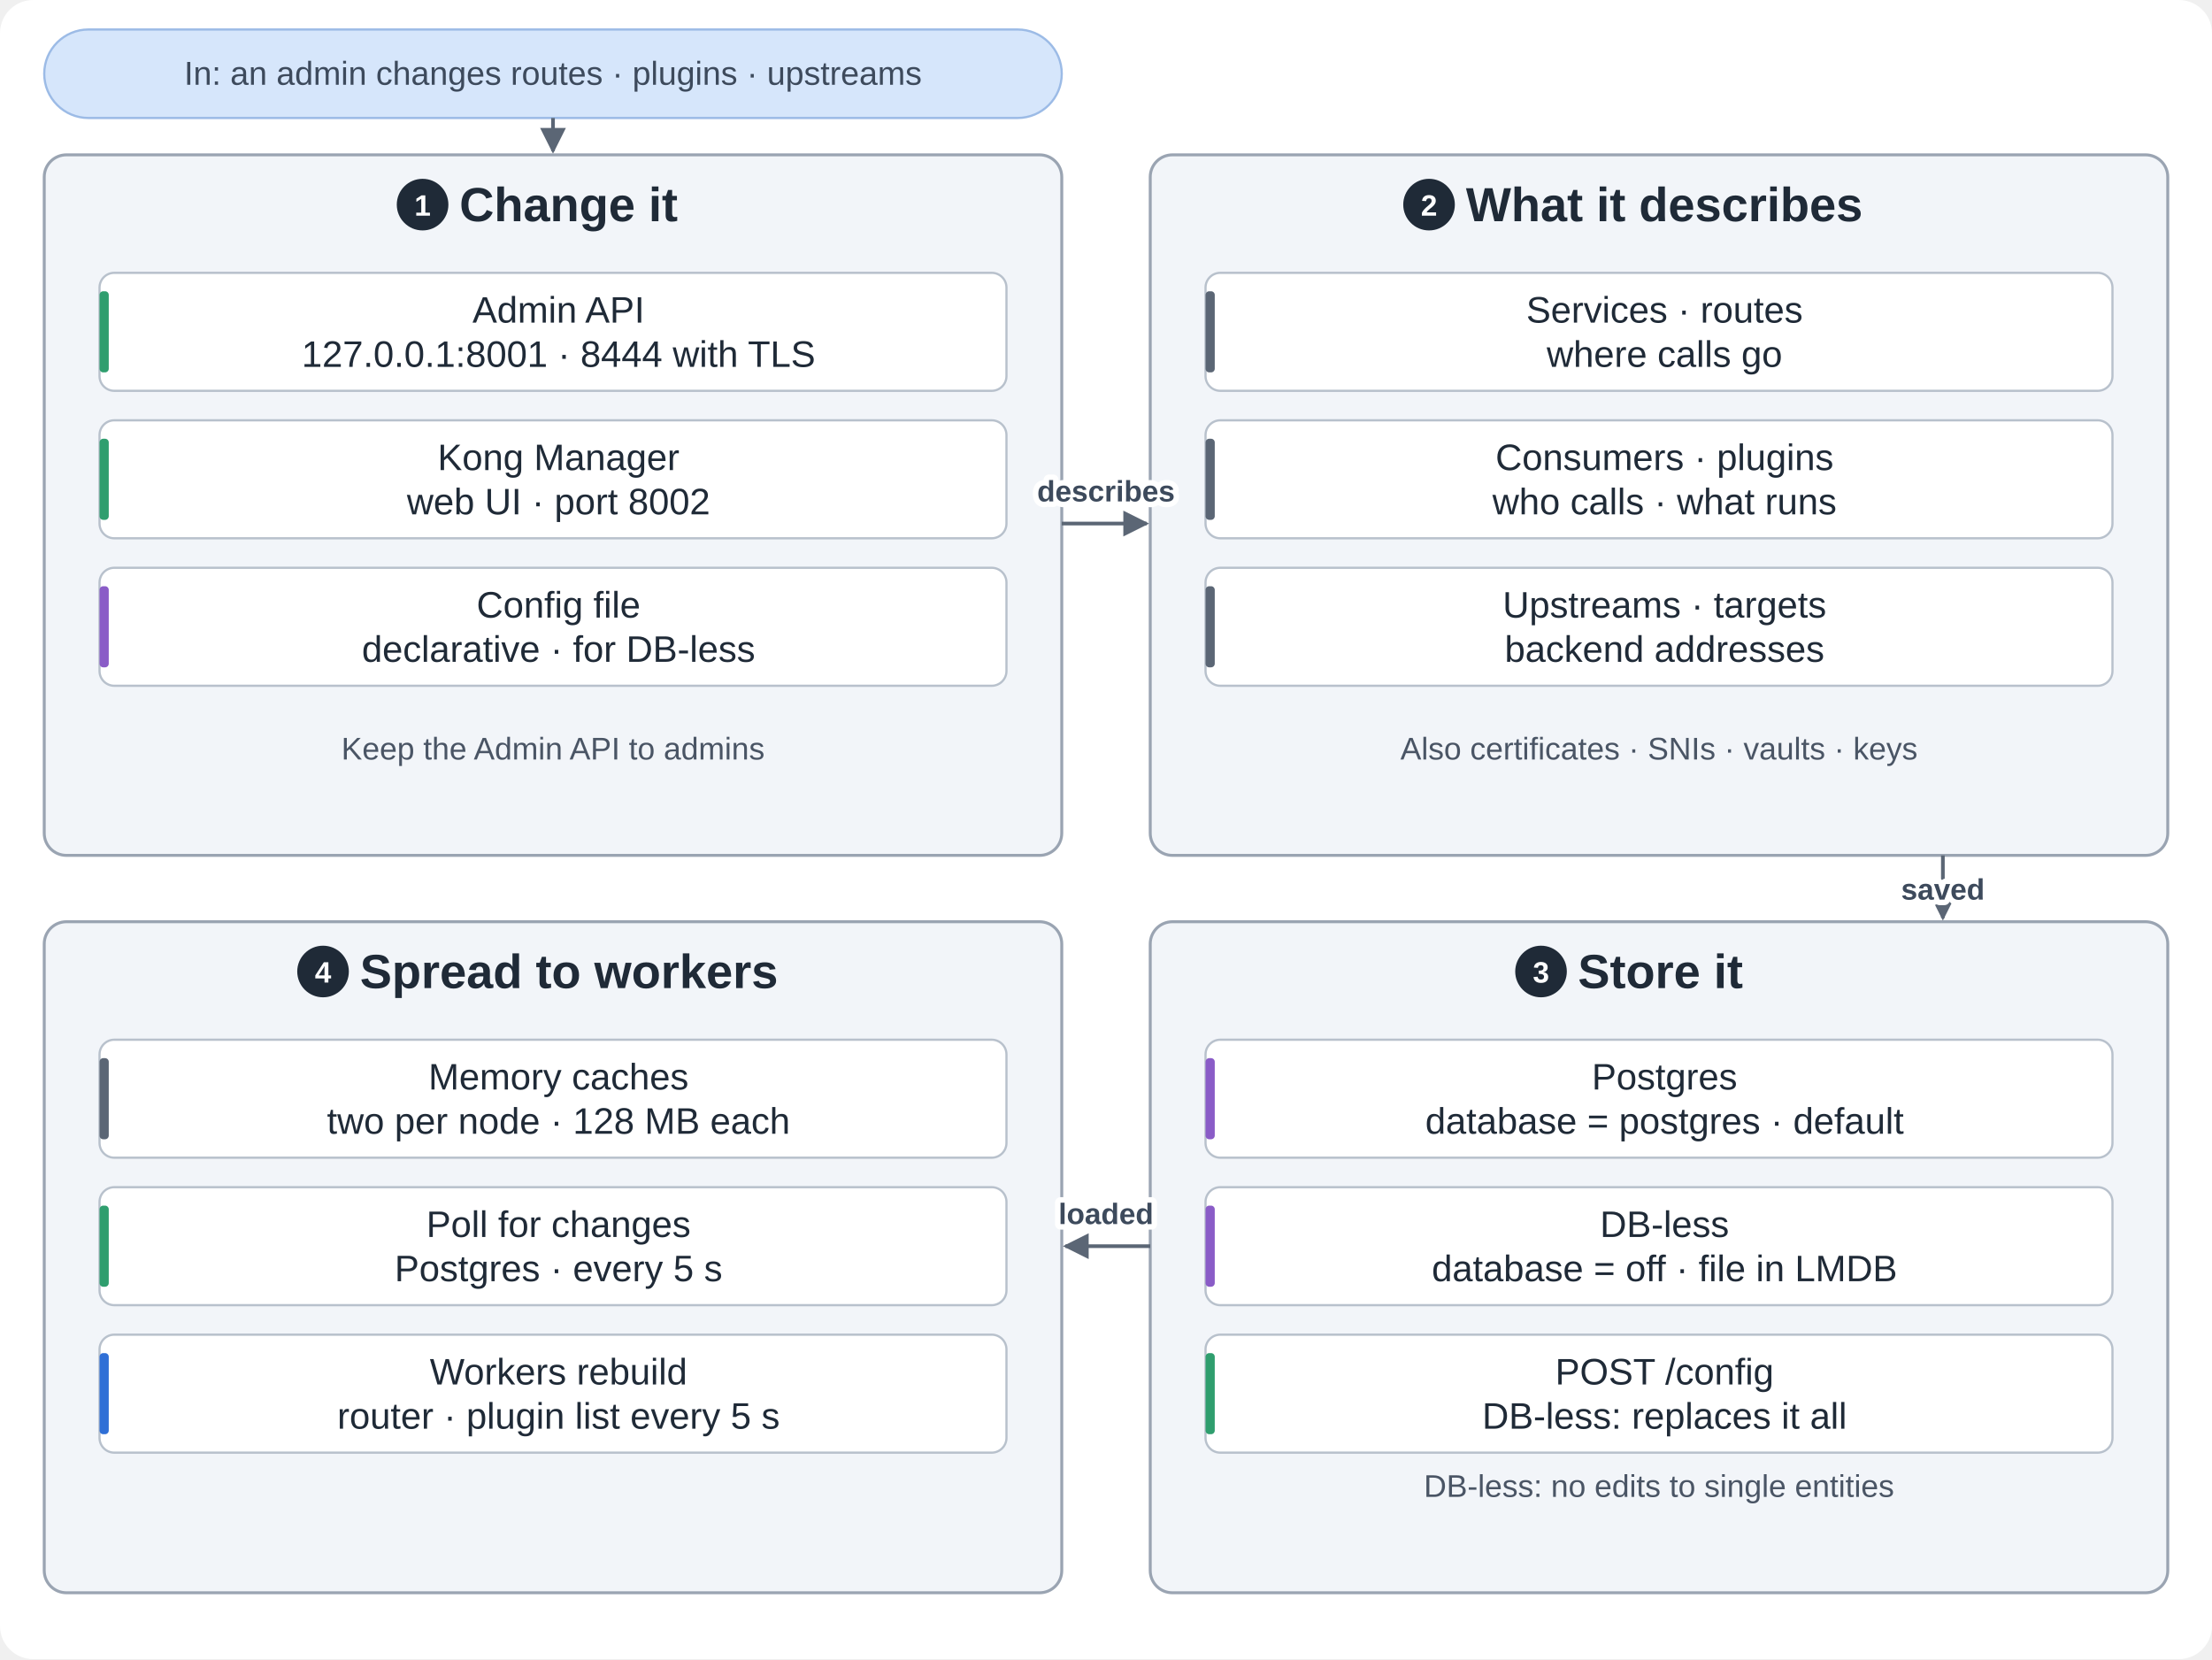
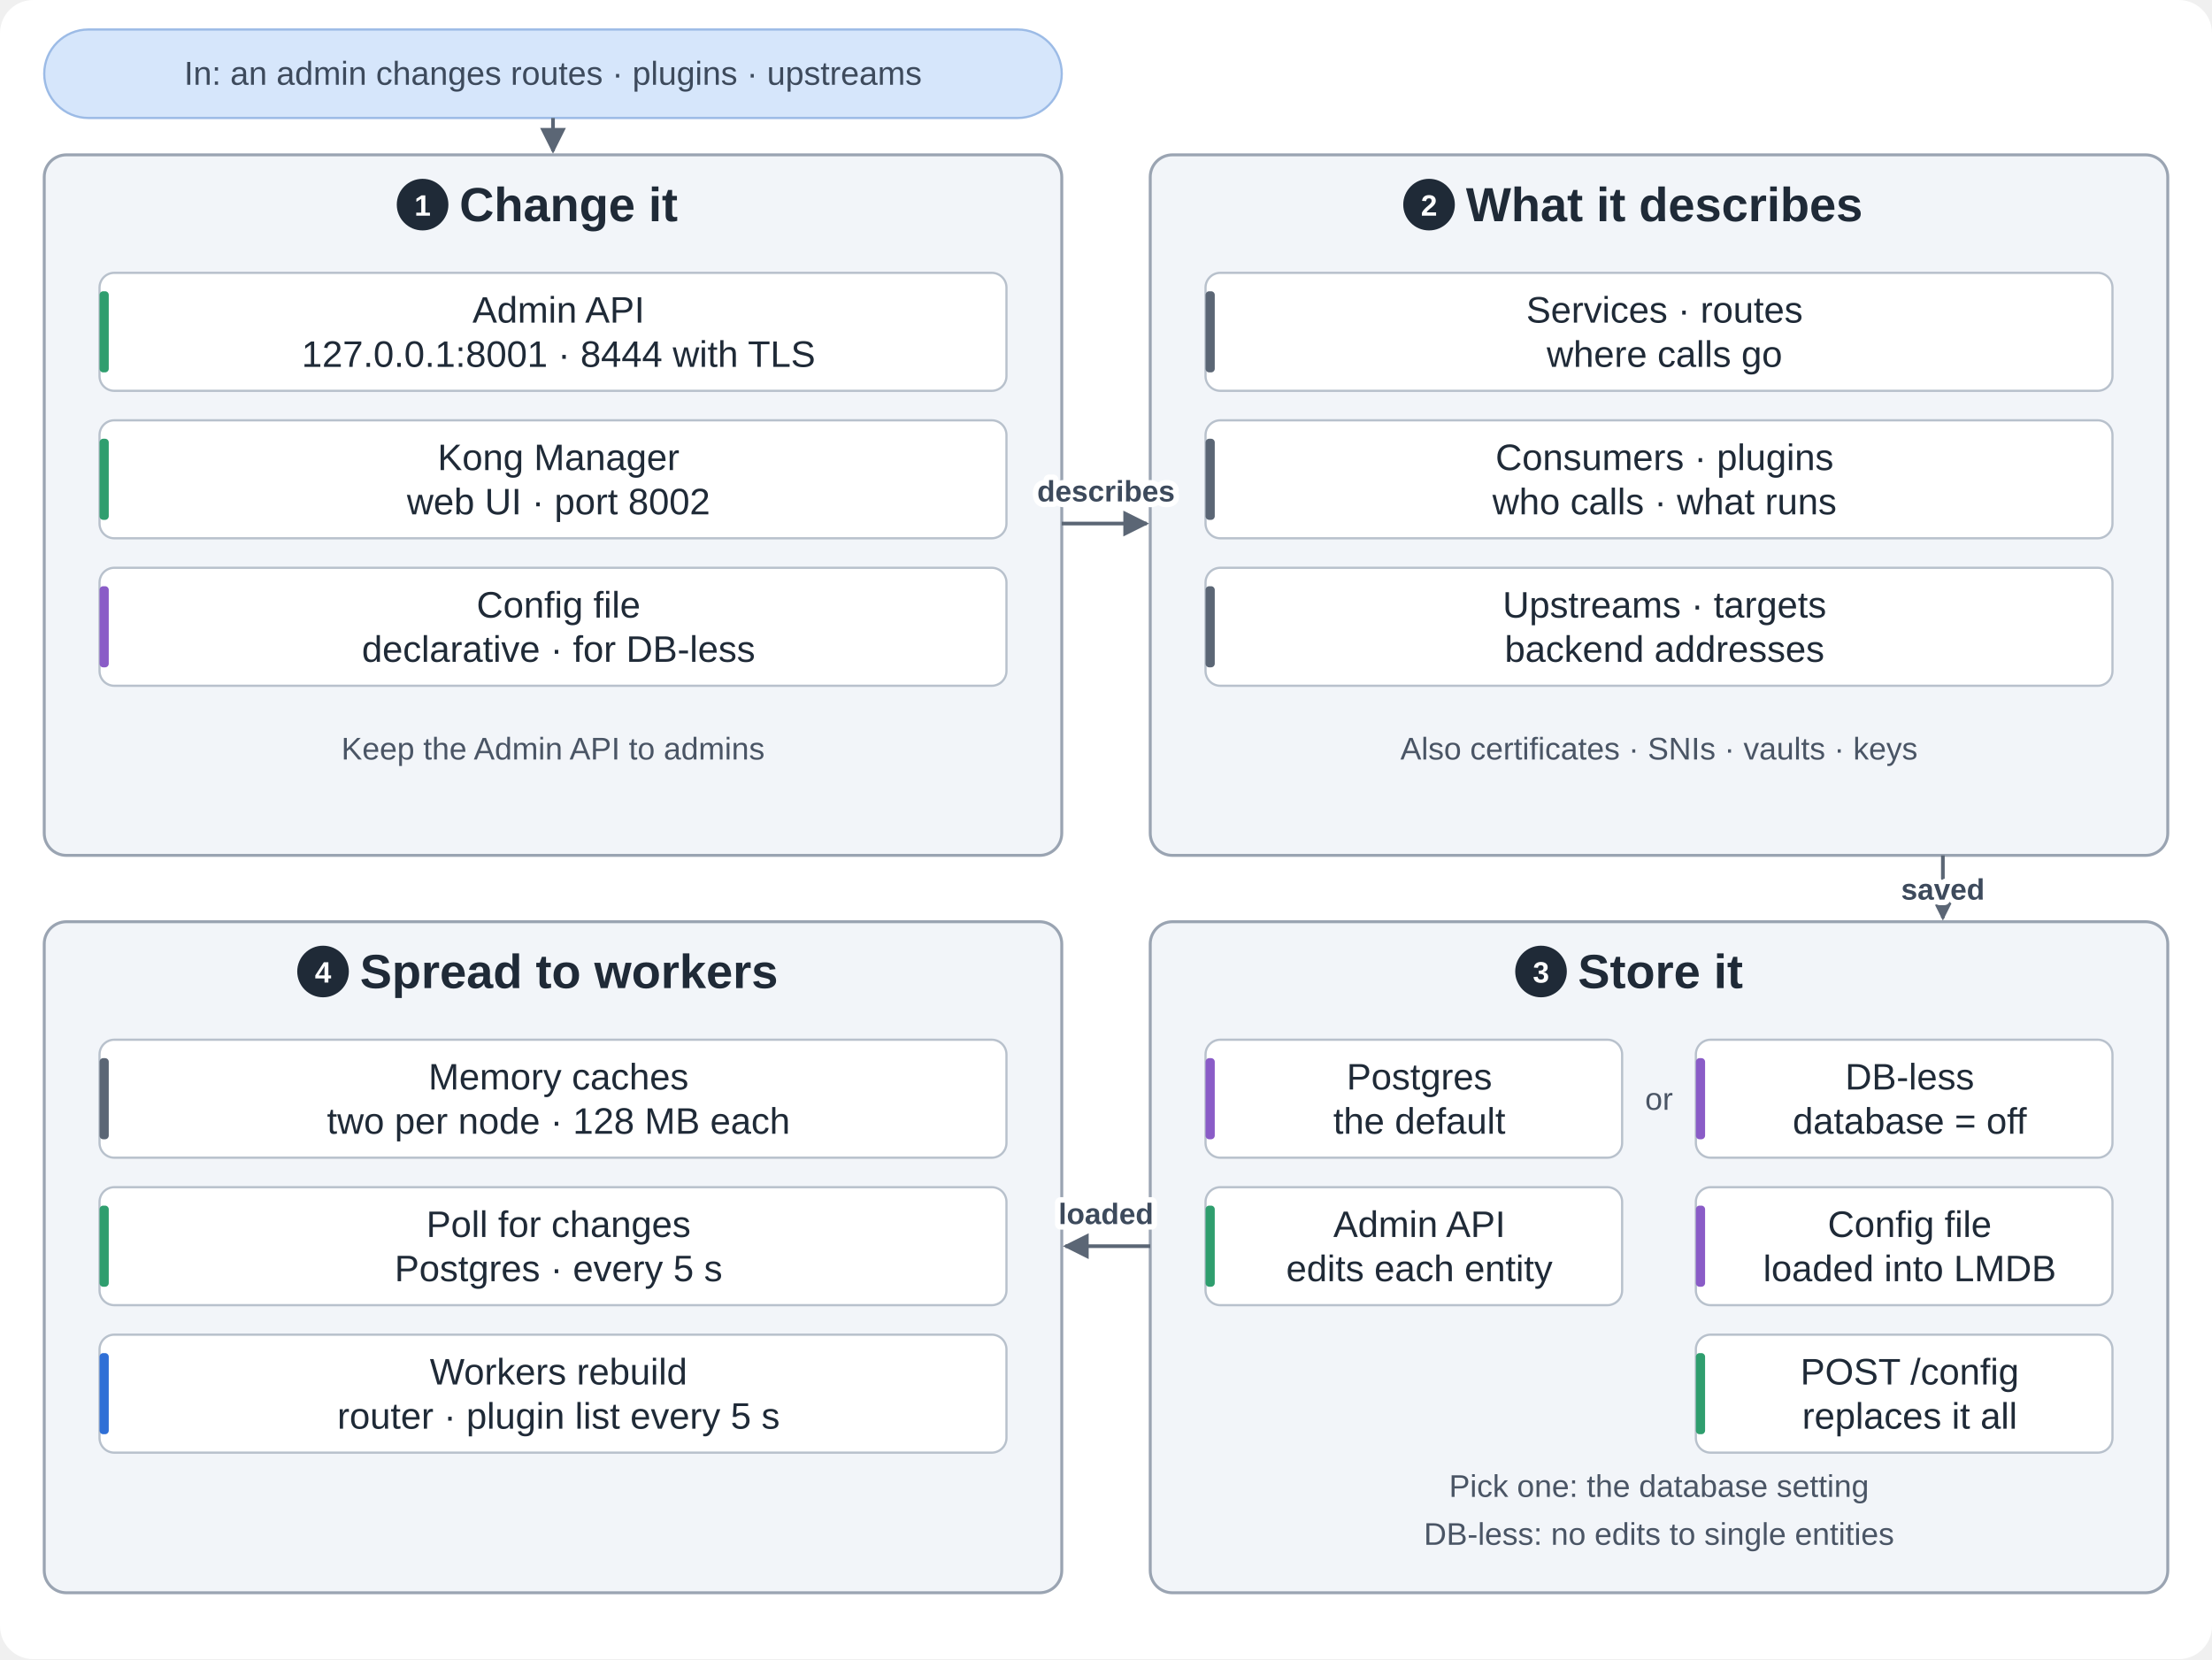
<svg xmlns="http://www.w3.org/2000/svg" viewBox="0 0 1200 900" width="1200" height="900" role="img" aria-labelledby="t d">
  <defs>
    <marker id="arr" viewBox="0 0 10 10" refX="9" refY="5" markerWidth="7" markerHeight="7" orient="auto">
      <path d="M0 0L10 5L0 10z" fill="#5b6675" />
    </marker>
    <marker id="ca" viewBox="0 0 10 10" refX="5" refY="5" markerWidth="6" markerHeight="6" orient="auto">
      <path d="M0 0L10 5L0 10z" fill="#5b6675" />
    </marker>
  </defs>
  <style>
text{font-family:-apple-system,"Helvetica Neue",Arial,"PingFang SC",sans-serif;fill:#1f2a37}
.gt{font-size:26px;font-weight:700}
.st{font-size:20px;font-weight:700}
.ag{font-size:20px}
.q{font-size:18px;fill:#3d4a5c}
.lb{font-size:17px;fill:#4a5565}
.al{font-size:16px;font-weight:600;fill:#3d4a5c;paint-order:stroke;stroke:#ffffff;stroke-width:6px;stroke-linejoin:round}
.grp{fill:#f2f5f9;stroke:#9aa4b2;stroke-width:1.6}
.sub{fill:#e8edf3;stroke:#b8c1cc;stroke-width:1.2}
.agent{fill:#ffffff;stroke:#b8c1cc;stroke-width:1.2}
.human{fill:#d6e6fb;stroke:#9cbbe6;stroke-width:1.2}
.front{fill:#dcf0e0;stroke:#9ccfa8;stroke-width:1.2}
.flow{stroke:#5b6675;stroke-width:2;fill:none;marker-end:url(#arr)}
.back{stroke-dasharray:7 5}
.cyc{stroke:#5b6675;stroke-width:2;fill:none;marker-end:url(#ca)}
.num{fill:#1f2a37}
.numt{font-size:16px;font-weight:700;fill:#ffffff}
</style>
  <rect width="1200" height="900" rx="18" fill="#ffffff" />
  <rect x="24" y="16" width="552" height="48" rx="24.0" class="human" />
  <text x="300.0" y="46.0" class="q" text-anchor="middle">In: an admin changes routes · plugins · upstreams</text>
  <path d="M300.0 64V82" class="flow" />
  <rect x="24" y="84" width="552" height="380" rx="12" class="grp" />
  <circle cx="229.25" cy="111" r="14" class="num" />
  <text x="229.25" y="117" class="numt" text-anchor="middle">1</text>
  <text x="249.25" y="120" class="gt" text-anchor="start">Change it</text>
  <rect x="54" y="148" width="492" height="64" rx="8" class="agent" />
  <rect x="54" y="158" width="5" height="44" rx="2" fill="#2f9e6e" />
  <text x="303.0" y="175.0" class="ag" text-anchor="middle">Admin API</text>
  <text x="303.0" y="199.0" class="ag" text-anchor="middle">127.0.0.1:8001 · 8444 with TLS</text>
  <rect x="54" y="228" width="492" height="64" rx="8" class="agent" />
  <rect x="54" y="238" width="5" height="44" rx="2" fill="#2f9e6e" />
  <text x="303.0" y="255.0" class="ag" text-anchor="middle">Kong Manager</text>
  <text x="303.0" y="279.0" class="ag" text-anchor="middle">web UI · port 8002</text>
  <rect x="54" y="308" width="492" height="64" rx="8" class="agent" />
  <rect x="54" y="318" width="5" height="44" rx="2" fill="#8a5cc7" />
  <text x="303.0" y="335.0" class="ag" text-anchor="middle">Config file</text>
  <text x="303.0" y="359.0" class="ag" text-anchor="middle">declarative · for DB-less</text>
  <text x="300.0" y="412" class="lb" text-anchor="middle">Keep the Admin API to admins</text>
  <rect x="624" y="84" width="552" height="380" rx="12" class="grp" />
  <circle cx="775.25" cy="111" r="14" class="num" />
  <text x="775.25" y="117" class="numt" text-anchor="middle">2</text>
  <text x="795.25" y="120" class="gt" text-anchor="start">What it describes</text>
  <rect x="654" y="148" width="492" height="64" rx="8" class="agent" />
  <rect x="654" y="158" width="5" height="44" rx="2" fill="#5b6675" />
  <text x="903.0" y="175.0" class="ag" text-anchor="middle">Services · routes</text>
  <text x="903.0" y="199.0" class="ag" text-anchor="middle">where calls go</text>
  <rect x="654" y="228" width="492" height="64" rx="8" class="agent" />
  <rect x="654" y="238" width="5" height="44" rx="2" fill="#5b6675" />
  <text x="903.0" y="255.0" class="ag" text-anchor="middle">Consumers · plugins</text>
  <text x="903.0" y="279.0" class="ag" text-anchor="middle">who calls · what runs</text>
  <rect x="654" y="308" width="492" height="64" rx="8" class="agent" />
  <rect x="654" y="318" width="5" height="44" rx="2" fill="#5b6675" />
  <text x="903.0" y="335.0" class="ag" text-anchor="middle">Upstreams · targets</text>
  <text x="903.0" y="359.0" class="ag" text-anchor="middle">backend addresses</text>
  <text x="900.0" y="412" class="lb" text-anchor="middle">Also certificates · SNIs · vaults · keys</text>
  <rect x="624" y="500" width="552" height="364" rx="12" class="grp" />
  <circle cx="836.0" cy="527" r="14" class="num" />
  <text x="836.0" y="533" class="numt" text-anchor="middle">3</text>
  <text x="856.0" y="536" class="gt" text-anchor="start">Store it</text>
-   <rect x="654" y="564" width="492" height="64" rx="8" class="agent" />
+   <rect x="654" y="564" width="226" height="64" rx="8" class="agent" />
  <rect x="654" y="574" width="5" height="44" rx="2" fill="#8a5cc7" />
-   <text x="903.0" y="591.0" class="ag" text-anchor="middle">Postgres</text>
-   <text x="903.0" y="615.0" class="ag" text-anchor="middle">database = postgres · default</text>
-   <rect x="654" y="644" width="492" height="64" rx="8" class="agent" />
-   <rect x="654" y="654" width="5" height="44" rx="2" fill="#8a5cc7" />
-   <text x="903.0" y="671.0" class="ag" text-anchor="middle">DB-less</text>
-   <text x="903.0" y="695.0" class="ag" text-anchor="middle">database = off · file in LMDB</text>
-   <rect x="654" y="724" width="492" height="64" rx="8" class="agent" />
-   <rect x="654" y="734" width="5" height="44" rx="2" fill="#2f9e6e" />
-   <text x="903.0" y="751.0" class="ag" text-anchor="middle">POST /config</text>
-   <text x="903.0" y="775.0" class="ag" text-anchor="middle">DB-less: replaces it all</text>
-   <text x="900.0" y="812" class="lb" text-anchor="middle">DB-less: no edits to single entities</text>
+   <text x="770.0" y="591.0" class="ag" text-anchor="middle">Postgres</text>
+   <text x="770.0" y="615.0" class="ag" text-anchor="middle">the default</text>
+   <rect x="654" y="644" width="226" height="64" rx="8" class="agent" />
+   <rect x="654" y="654" width="5" height="44" rx="2" fill="#2f9e6e" />
+   <text x="770.0" y="671.0" class="ag" text-anchor="middle">Admin API</text>
+   <text x="770.0" y="695.0" class="ag" text-anchor="middle">edits each entity</text>
+   <rect x="920" y="564" width="226" height="64" rx="8" class="agent" />
+   <rect x="920" y="574" width="5" height="44" rx="2" fill="#8a5cc7" />
+   <text x="1036.0" y="591.0" class="ag" text-anchor="middle">DB-less</text>
+   <text x="1036.0" y="615.0" class="ag" text-anchor="middle">database = off</text>
+   <rect x="920" y="644" width="226" height="64" rx="8" class="agent" />
+   <rect x="920" y="654" width="5" height="44" rx="2" fill="#8a5cc7" />
+   <text x="1036.0" y="671.0" class="ag" text-anchor="middle">Config file</text>
+   <text x="1036.0" y="695.0" class="ag" text-anchor="middle">loaded into LMDB</text>
+   <rect x="920" y="724" width="226" height="64" rx="8" class="agent" />
+   <rect x="920" y="734" width="5" height="44" rx="2" fill="#2f9e6e" />
+   <text x="1036.0" y="751.0" class="ag" text-anchor="middle">POST /config</text>
+   <text x="1036.0" y="775.0" class="ag" text-anchor="middle">replaces it all</text>
+   <text x="900" y="602" class="lb" text-anchor="middle">or</text>
+   <text x="900.0" y="812" class="lb" text-anchor="middle">Pick one: the database setting</text>
+   <text x="900.0" y="838" class="lb" text-anchor="middle">DB-less: no edits to single entities</text>
  <rect x="24" y="500" width="552" height="364" rx="12" class="grp" />
  <circle cx="175.25" cy="527" r="14" class="num" />
  <text x="175.25" y="533" class="numt" text-anchor="middle">4</text>
  <text x="195.25" y="536" class="gt" text-anchor="start">Spread to workers</text>
  <rect x="54" y="564" width="492" height="64" rx="8" class="agent" />
  <rect x="54" y="574" width="5" height="44" rx="2" fill="#5b6675" />
  <text x="303.0" y="591.0" class="ag" text-anchor="middle">Memory caches</text>
  <text x="303.0" y="615.0" class="ag" text-anchor="middle">two per node · 128 MB each</text>
  <rect x="54" y="644" width="492" height="64" rx="8" class="agent" />
  <rect x="54" y="654" width="5" height="44" rx="2" fill="#2f9e6e" />
  <text x="303.0" y="671.0" class="ag" text-anchor="middle">Poll for changes</text>
  <text x="303.0" y="695.0" class="ag" text-anchor="middle">Postgres · every 5 s</text>
  <rect x="54" y="724" width="492" height="64" rx="8" class="agent" />
  <rect x="54" y="734" width="5" height="44" rx="2" fill="#2f6fd6" />
  <text x="303.0" y="751.0" class="ag" text-anchor="middle">Workers rebuild</text>
  <text x="303.0" y="775.0" class="ag" text-anchor="middle">router · plugin list every 5 s</text>
  <path d="M576 284H622" class="flow" />
  <text x="600" y="272" class="al" text-anchor="middle">describes</text>
  <path d="M1054 464V498" class="flow" />
  <text x="1054" y="488" class="al" text-anchor="middle">saved</text>
  <path d="M624 676H578" class="flow" />
  <text x="600" y="664" class="al" text-anchor="middle">loaded</text>
</svg>
